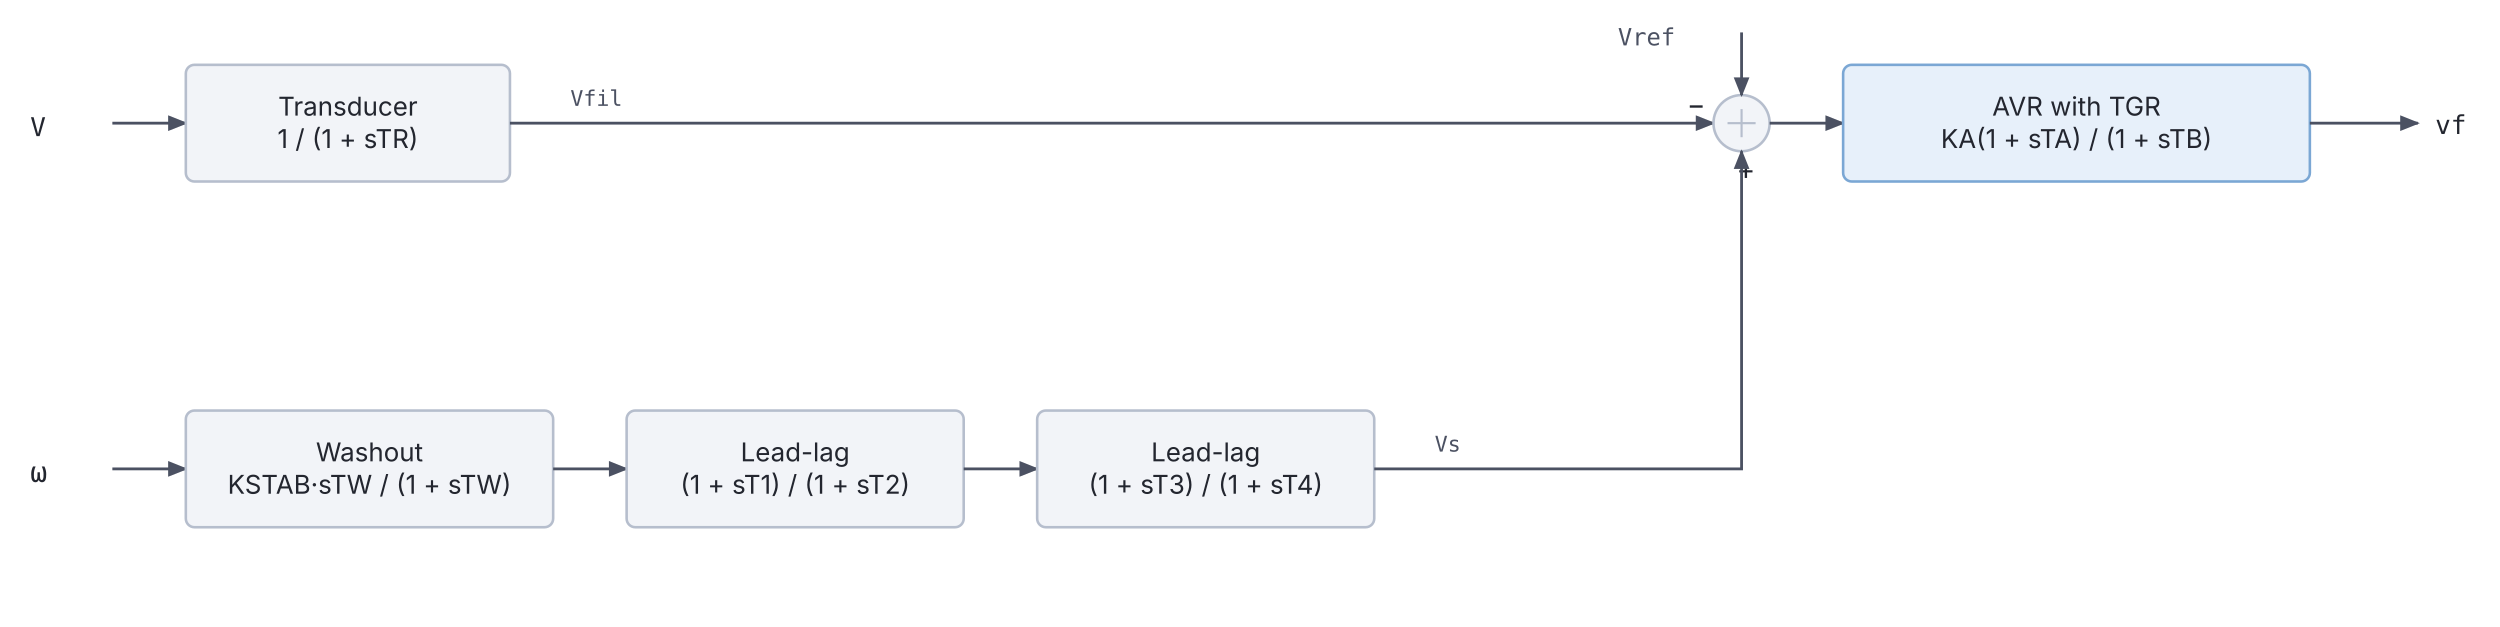
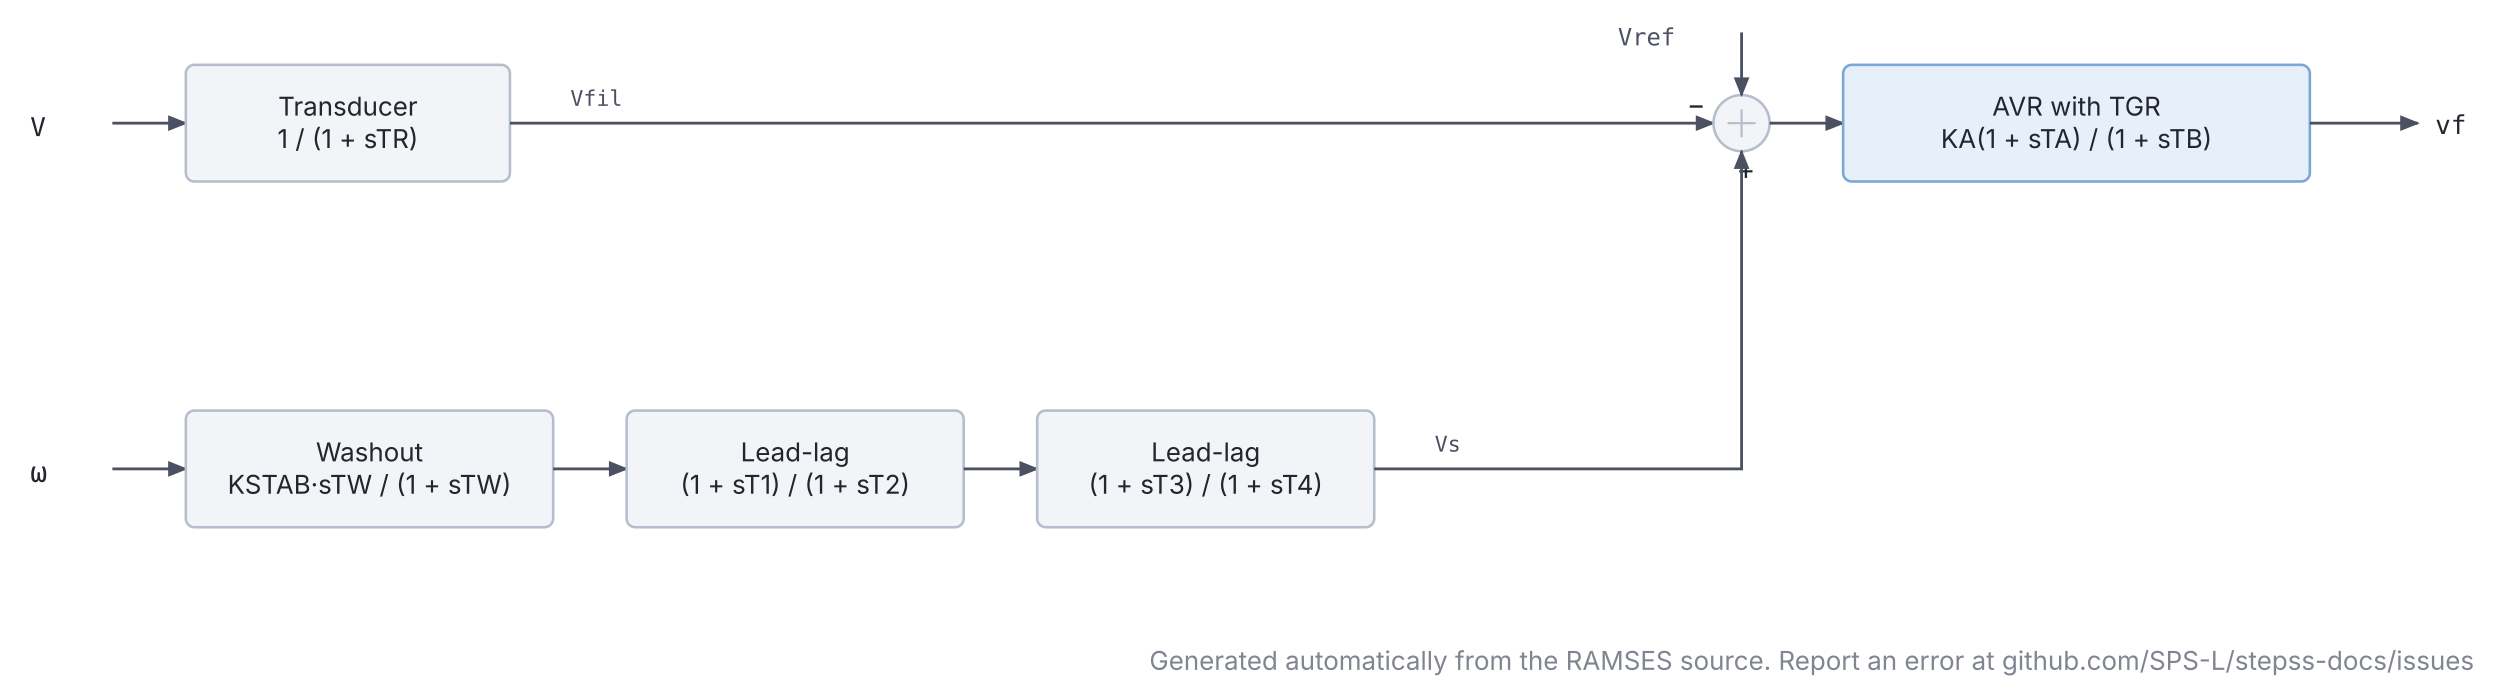
- <svg xmlns="http://www.w3.org/2000/svg" viewBox="0 0 1157 290" width="1157" height="290" role="img">
+ <svg xmlns="http://www.w3.org/2000/svg" viewBox="0 0 1157 320" width="1157" height="320" role="img">
  <defs>
    <marker id="arrow" viewBox="0 0 10 10" refX="9" refY="5" markerWidth="7" markerHeight="7" orient="auto-start-reverse">
      <path d="M 0 1 L 10 5 L 0 9 z" fill="#4b5162" />
    </marker>
    <marker id="arrow-accent" viewBox="0 0 10 10" refX="9" refY="5" markerWidth="7" markerHeight="7" orient="auto-start-reverse">
      <path d="M 0 1 L 10 5 L 0 9 z" fill="#2b6cb0" />
    </marker>
  </defs>
  <text x="14" y="63" text-anchor="start" font-family="JetBrains Mono, SFMono-Regular, Menlo, Consolas, monospace" font-size="12" fill="#23262f">V</text>
  <path d="M 52 57.0 L 86 57.0" fill="none" stroke="#4b5162" stroke-width="1.3" marker-end="url(#arrow)" />
  <rect x="86" y="30" width="150" height="54" rx="4" fill="#f2f4f8" stroke="#b6becd" stroke-width="1.2" />
  <text x="161.0" y="53.5" text-anchor="middle" font-family="Inter, -apple-system, Segoe UI, Helvetica, Arial, sans-serif" font-size="12" fill="#23262f">Transducer</text>
  <text x="161.0" y="68.5" text-anchor="middle" font-family="Inter, -apple-system, Segoe UI, Helvetica, Arial, sans-serif" font-size="12" fill="#23262f">1 / (1 + sTR)</text>
  <path d="M 236 57 L 793 57" fill="none" stroke="#4b5162" stroke-width="1.3" marker-end="url(#arrow)" />
  <text x="276" y="49" text-anchor="middle" font-family="JetBrains Mono, SFMono-Regular, Menlo, Consolas, monospace" font-size="10" fill="#4b5162">Vfil</text>
  <circle cx="806" cy="57" r="13" fill="#f2f4f8" stroke="#b6becd" stroke-width="1.2" />
  <path d="M 799.5 57 L 812.5 57 M 806 50.5 L 806 63.5" stroke="#b6becd" stroke-width="1" />
  <text x="785" y="53" text-anchor="middle" font-family="Inter, -apple-system, Segoe UI, Helvetica, Arial, sans-serif" font-size="13" fill="#23262f">−</text>
  <text x="808" y="83" text-anchor="middle" font-family="Inter, -apple-system, Segoe UI, Helvetica, Arial, sans-serif" font-size="13" fill="#23262f">+</text>
  <text x="762" y="21" text-anchor="middle" font-family="JetBrains Mono, SFMono-Regular, Menlo, Consolas, monospace" font-size="11" fill="#4b5162">Vref</text>
  <path d="M 806 15 L 806 44" fill="none" stroke="#4b5162" stroke-width="1.3" marker-end="url(#arrow)" />
  <path d="M 819 57.0 L 853 57.0" fill="none" stroke="#4b5162" stroke-width="1.3" marker-end="url(#arrow)" />
  <rect x="853" y="30" width="216" height="54" rx="4" fill="#e7f0fa" stroke="#7ba7d4" stroke-width="1.2" />
  <text x="961.0" y="53.5" text-anchor="middle" font-family="Inter, -apple-system, Segoe UI, Helvetica, Arial, sans-serif" font-size="12" fill="#23262f">AVR with TGR</text>
  <text x="961.0" y="68.5" text-anchor="middle" font-family="Inter, -apple-system, Segoe UI, Helvetica, Arial, sans-serif" font-size="12" fill="#23262f">KA(1 + sTA) / (1 + sTB)</text>
  <path d="M 1069 57 L 1119 57" fill="none" stroke="#4b5162" stroke-width="1.3" marker-end="url(#arrow)" />
  <text x="1127" y="62" text-anchor="start" font-family="JetBrains Mono, SFMono-Regular, Menlo, Consolas, monospace" font-size="12" fill="#23262f">vf</text>
  <text x="14" y="223" text-anchor="start" font-family="JetBrains Mono, SFMono-Regular, Menlo, Consolas, monospace" font-size="13" fill="#23262f">ω</text>
  <path d="M 52 217.0 L 86 217.0" fill="none" stroke="#4b5162" stroke-width="1.3" marker-end="url(#arrow)" />
  <rect x="86" y="190" width="170" height="54" rx="4" fill="#f2f4f8" stroke="#b6becd" stroke-width="1.2" />
  <text x="171.0" y="213.5" text-anchor="middle" font-family="Inter, -apple-system, Segoe UI, Helvetica, Arial, sans-serif" font-size="12" fill="#23262f">Washout</text>
  <text x="171.0" y="228.5" text-anchor="middle" font-family="Inter, -apple-system, Segoe UI, Helvetica, Arial, sans-serif" font-size="12" fill="#23262f">KSTAB·sTW / (1 + sTW)</text>
  <path d="M 256 217.0 L 290 217.0" fill="none" stroke="#4b5162" stroke-width="1.3" marker-end="url(#arrow)" />
  <rect x="290" y="190" width="156" height="54" rx="4" fill="#f2f4f8" stroke="#b6becd" stroke-width="1.2" />
  <text x="368.0" y="213.5" text-anchor="middle" font-family="Inter, -apple-system, Segoe UI, Helvetica, Arial, sans-serif" font-size="12" fill="#23262f">Lead-lag</text>
  <text x="368.0" y="228.5" text-anchor="middle" font-family="Inter, -apple-system, Segoe UI, Helvetica, Arial, sans-serif" font-size="12" fill="#23262f">(1 + sT1) / (1 + sT2)</text>
  <path d="M 446 217.0 L 480 217.0" fill="none" stroke="#4b5162" stroke-width="1.3" marker-end="url(#arrow)" />
  <rect x="480" y="190" width="156" height="54" rx="4" fill="#f2f4f8" stroke="#b6becd" stroke-width="1.2" />
  <text x="558.0" y="213.5" text-anchor="middle" font-family="Inter, -apple-system, Segoe UI, Helvetica, Arial, sans-serif" font-size="12" fill="#23262f">Lead-lag</text>
  <text x="558.0" y="228.5" text-anchor="middle" font-family="Inter, -apple-system, Segoe UI, Helvetica, Arial, sans-serif" font-size="12" fill="#23262f">(1 + sT3) / (1 + sT4)</text>
  <text x="670" y="209" text-anchor="middle" font-family="JetBrains Mono, SFMono-Regular, Menlo, Consolas, monospace" font-size="10" fill="#4b5162">Vs</text>
  <path d="M 636 217 L 806 217 L 806 70" fill="none" stroke="#4b5162" stroke-width="1.3" marker-end="url(#arrow)" />
+   <text x="1145" y="310" text-anchor="end" font-family="Inter, -apple-system, Segoe UI, Helvetica, Arial, sans-serif" font-size="12" fill="#4b5162" opacity="0.7">Generated automatically from the RAMSES source. Report an error at github.com/SPS-L/stepss-docs/issues</text>
</svg>
